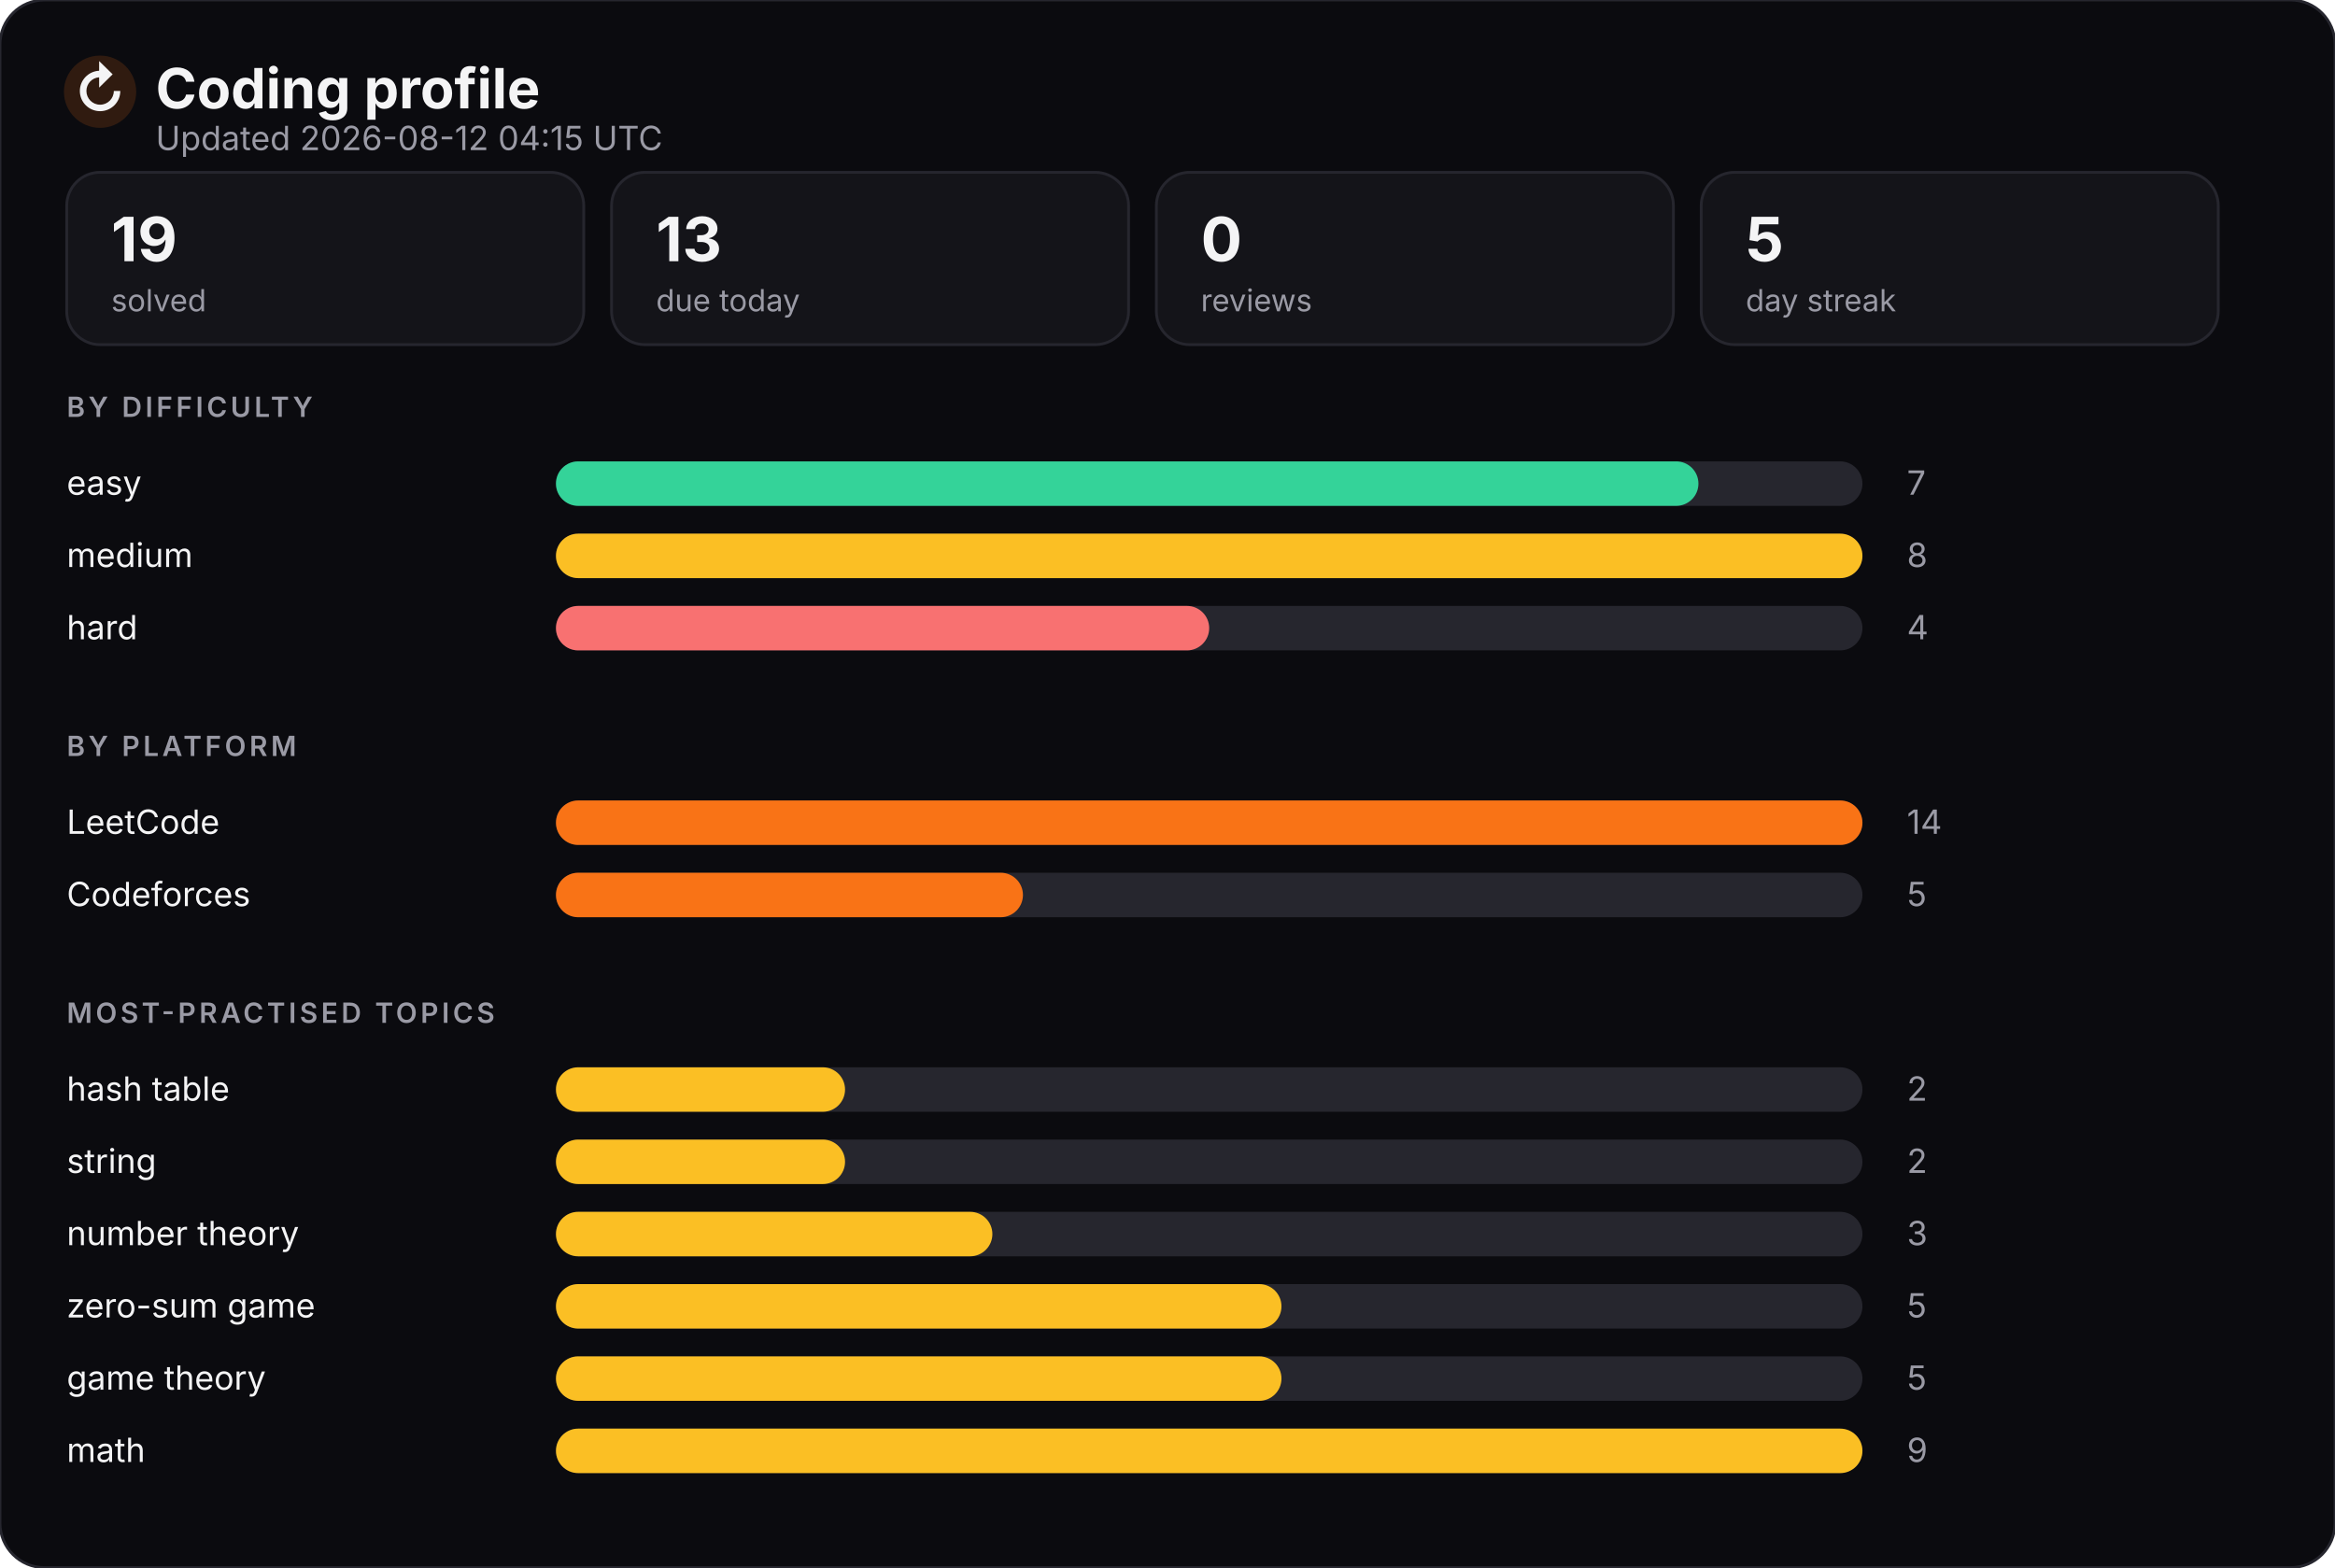
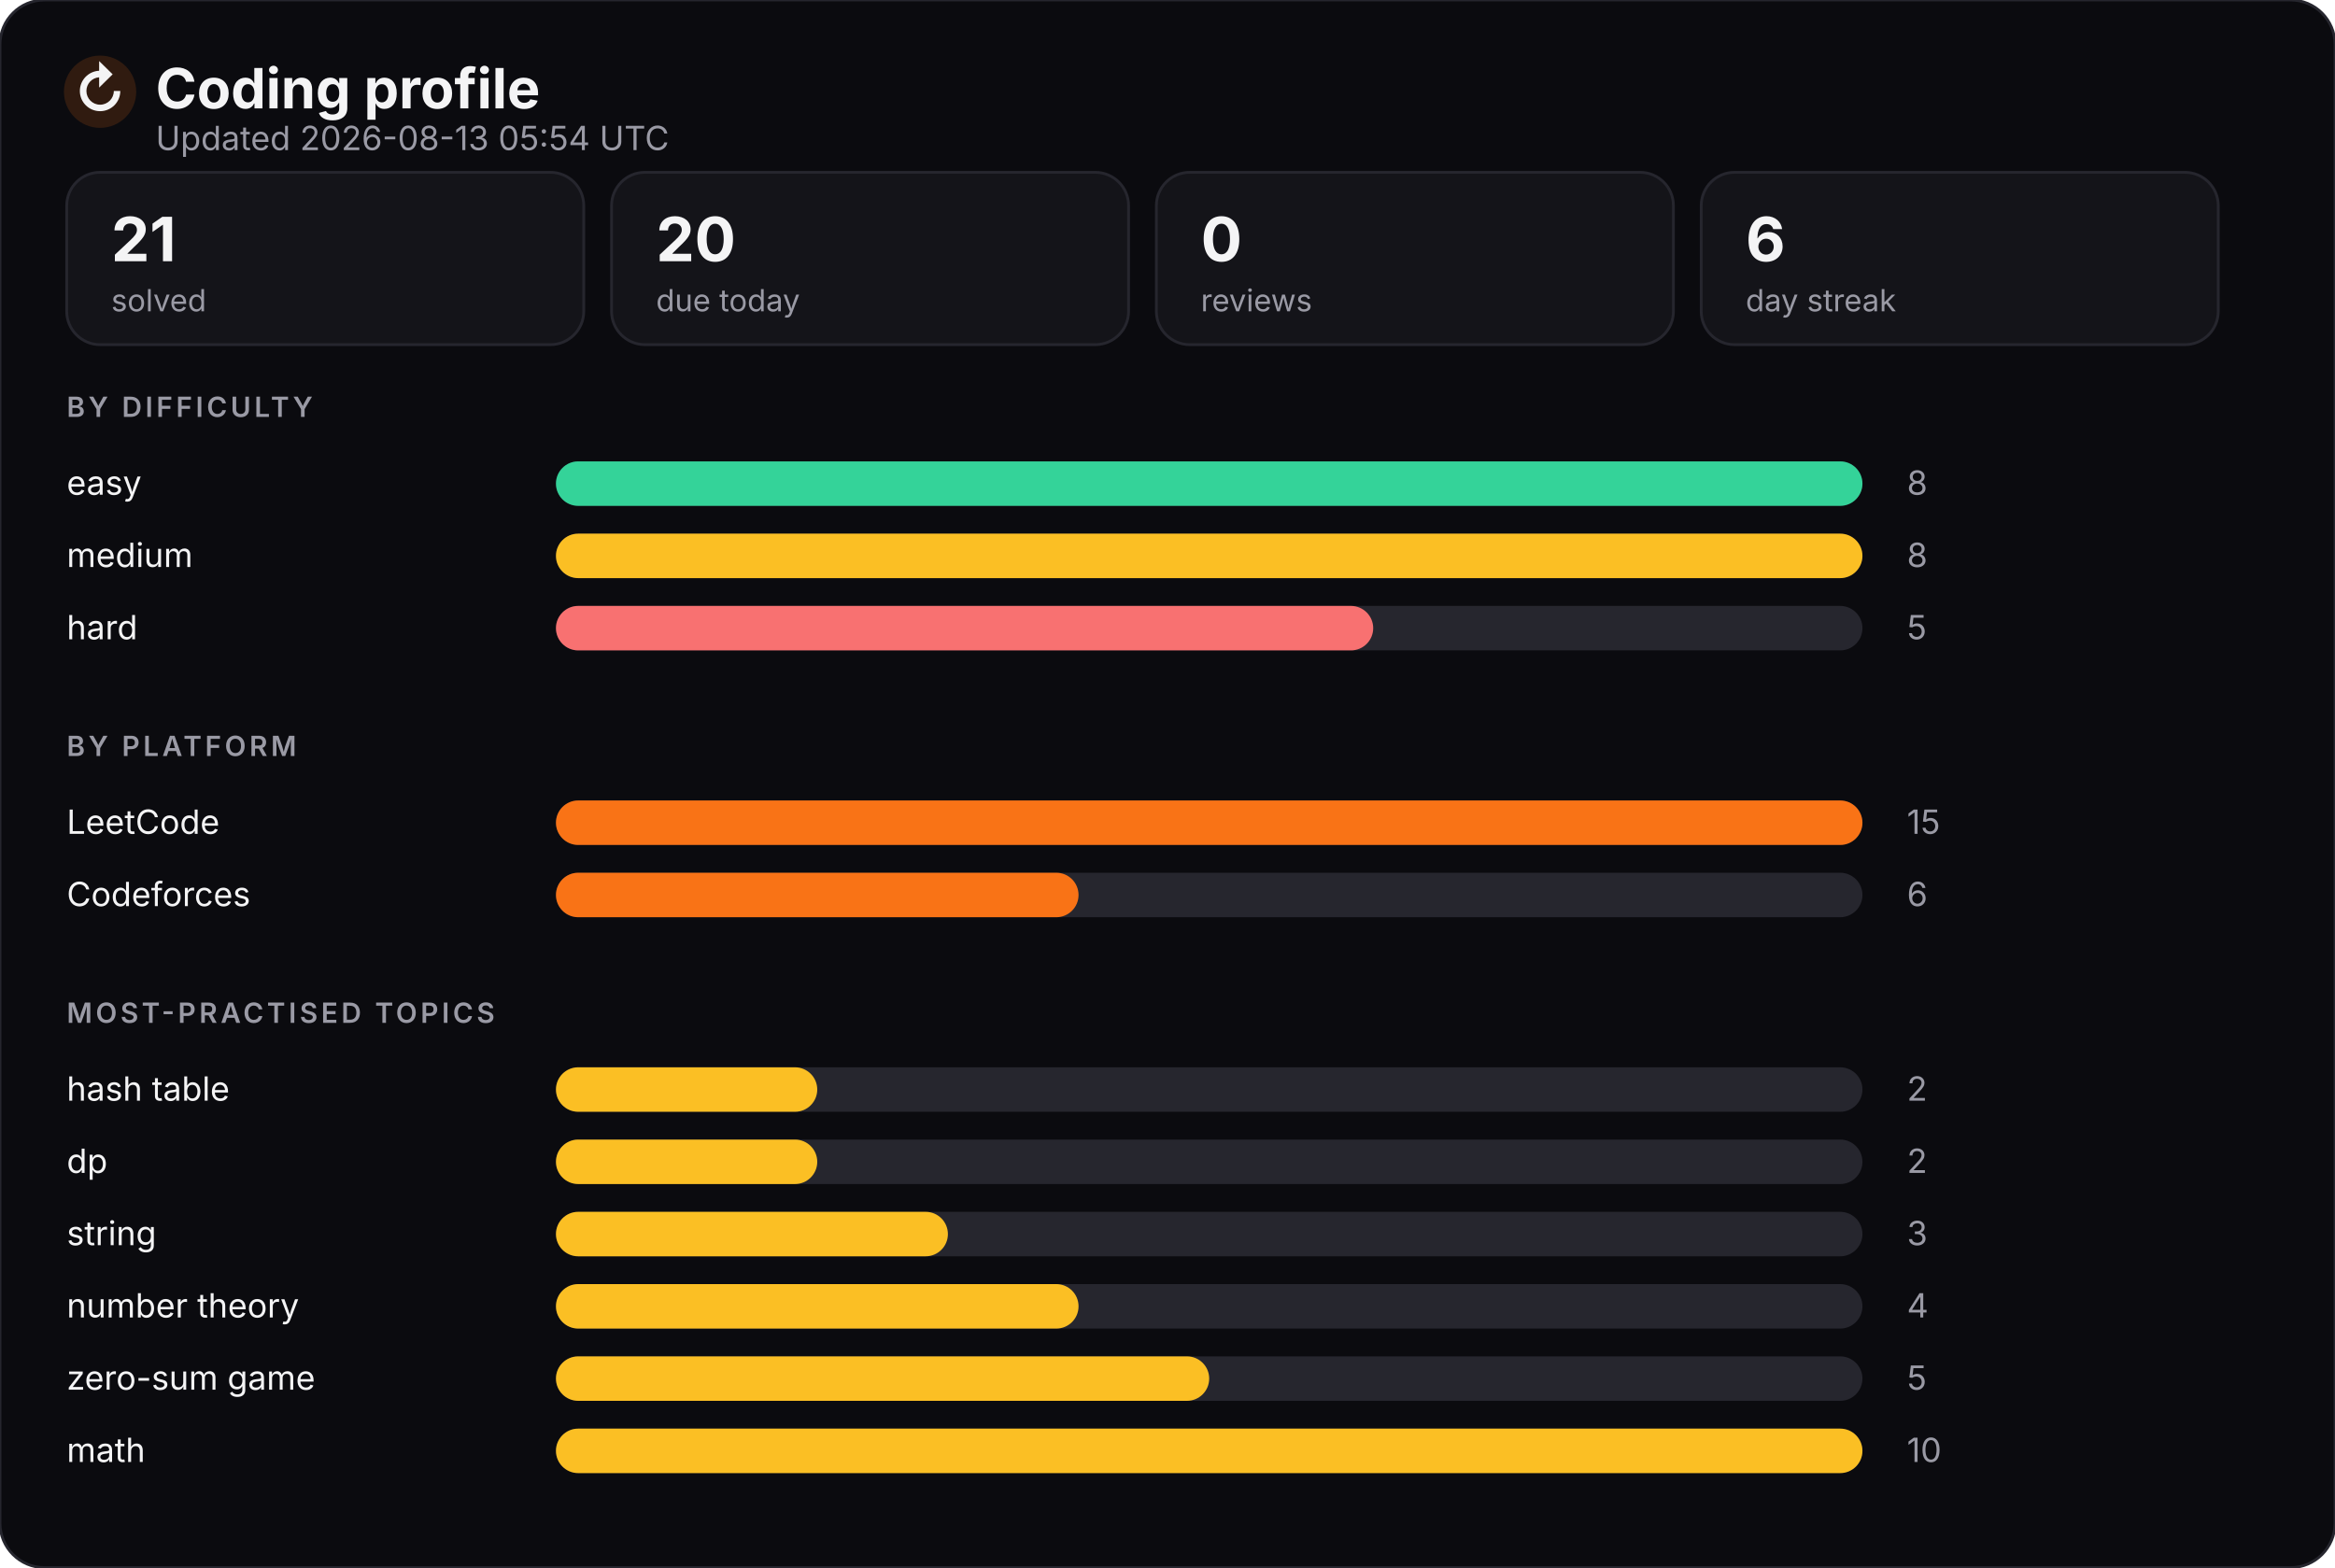
<svg xmlns="http://www.w3.org/2000/svg" width="840" height="564" viewBox="0 0 840 564" role="img" aria-label="Coding profile">
  <style>
    text { font-family: -apple-system, BlinkMacSystemFont, "Segoe UI", Inter, sans-serif; }
    .title { fill: #f4f4f5; font-size: 20px; font-weight: 700; }
    .subtitle { fill: #9a9aa5; font-size: 12px; }
    .section { fill: #9a9aa5; font-size: 10px; letter-spacing: 0.12em; font-weight: 600; }
    .label { fill: #f4f4f5; font-size: 12px; }
    .value { fill: #9a9aa5; font-size: 12px; }
    .tileValue { fill: #f4f4f5; font-size: 22px; font-weight: 700; }
    .tileLabel { fill: #9a9aa5; font-size: 11px; }

    .bar { transform-origin: 200px center; animation: grow 900ms cubic-bezier(.2,.8,.2,1) both; }
    .tile { animation: rise 600ms cubic-bezier(.2,.8,.2,1) both; }
    @keyframes grow { from { transform: scaleX(0); } to { transform: scaleX(1); } }
    @keyframes rise { from { opacity: 0; transform: translateY(6px); } to { opacity: 1; transform: none; } }
    @media (prefers-reduced-motion: reduce) {
      .bar, .tile { animation: none; }
    }
  </style>
  <rect width="840" height="564" rx="16" fill="#0b0b0f" stroke="#26262e" />
  <circle cx="36" cy="33" r="13" fill="#f97316" opacity="0.16" />
  <text x="36" y="40" class="title" fill="#f97316" text-anchor="middle">↻</text>
  <text x="56" y="39" class="title">Coding profile</text>
-   <text x="56" y="54" class="subtitle">Updated 2026-08-12 04:15 UTC</text>
+   <text x="56" y="54" class="subtitle">Updated 2026-08-13 05:54 UTC</text>
  <g class="tile" style="animation-delay:0s">
    <rect x="24" y="62" width="186" height="62" rx="12" fill="#141419" stroke="#26262e" />
-     <text x="40" y="94" class="tileValue">19</text>
+     <text x="40" y="94" class="tileValue">21</text>
    <text x="40" y="112" class="tileLabel">solved</text>
  </g>
  <g class="tile" style="animation-delay:0.06s">
    <rect x="220" y="62" width="186" height="62" rx="12" fill="#141419" stroke="#26262e" />
-     <text x="236" y="94" class="tileValue">13</text>
+     <text x="236" y="94" class="tileValue">20</text>
    <text x="236" y="112" class="tileLabel">due today</text>
  </g>
  <g class="tile" style="animation-delay:0.12s">
    <rect x="416" y="62" width="186" height="62" rx="12" fill="#141419" stroke="#26262e" />
    <text x="432" y="94" class="tileValue">0</text>
    <text x="432" y="112" class="tileLabel">reviews</text>
  </g>
  <g class="tile" style="animation-delay:0.18s">
    <rect x="612" y="62" width="186" height="62" rx="12" fill="#141419" stroke="#26262e" />
-     <text x="628" y="94" class="tileValue">5</text>
+     <text x="628" y="94" class="tileValue">6</text>
    <text x="628" y="112" class="tileLabel">day streak</text>
  </g>
  <text x="24" y="150" class="section">BY DIFFICULTY</text>
  <text x="24" y="178" class="label">easy</text>
  <rect x="200" y="166" width="470" height="16" rx="8" fill="#26262e" />
-   <rect x="200" y="166" width="411" height="16" rx="8" fill="#34d399" class="bar" style="animation-delay:0s" />
-   <text x="686" y="178" class="value">7</text>
+   <rect x="200" y="166" width="470" height="16" rx="8" fill="#34d399" class="bar" style="animation-delay:0s" />
+   <text x="686" y="178" class="value">8</text>
  <text x="24" y="204" class="label">medium</text>
  <rect x="200" y="192" width="470" height="16" rx="8" fill="#26262e" />
  <rect x="200" y="192" width="470" height="16" rx="8" fill="#fbbf24" class="bar" style="animation-delay:0.08s" />
  <text x="686" y="204" class="value">8</text>
  <text x="24" y="230" class="label">hard</text>
  <rect x="200" y="218" width="470" height="16" rx="8" fill="#26262e" />
-   <rect x="200" y="218" width="235" height="16" rx="8" fill="#f87171" class="bar" style="animation-delay:0.16s" />
-   <text x="686" y="230" class="value">4</text>
+   <rect x="200" y="218" width="294" height="16" rx="8" fill="#f87171" class="bar" style="animation-delay:0.16s" />
+   <text x="686" y="230" class="value">5</text>
  <text x="24" y="272" class="section">BY PLATFORM</text>
  <text x="24" y="300" class="label">LeetCode</text>
  <rect x="200" y="288" width="470" height="16" rx="8" fill="#26262e" />
  <rect x="200" y="288" width="470" height="16" rx="8" fill="#f97316" class="bar" style="animation-delay:0.24s" />
-   <text x="686" y="300" class="value">14</text>
+   <text x="686" y="300" class="value">15</text>
  <text x="24" y="326" class="label">Codeforces</text>
  <rect x="200" y="314" width="470" height="16" rx="8" fill="#26262e" />
-   <rect x="200" y="314" width="168" height="16" rx="8" fill="#f97316" class="bar" style="animation-delay:0.32s" />
-   <text x="686" y="326" class="value">5</text>
+   <rect x="200" y="314" width="188" height="16" rx="8" fill="#f97316" class="bar" style="animation-delay:0.32s" />
+   <text x="686" y="326" class="value">6</text>
  <text x="24" y="368" class="section">MOST-PRACTISED TOPICS</text>
  <text x="24" y="396" class="label">hash table</text>
  <rect x="200" y="384" width="470" height="16" rx="8" fill="#26262e" />
-   <rect x="200" y="384" width="104" height="16" rx="8" fill="#fbbf24" class="bar" style="animation-delay:0.4s" />
+   <rect x="200" y="384" width="94" height="16" rx="8" fill="#fbbf24" class="bar" style="animation-delay:0.4s" />
  <text x="686" y="396" class="value">2</text>
-   <text x="24" y="422" class="label">string</text>
+   <text x="24" y="422" class="label">dp</text>
  <rect x="200" y="410" width="470" height="16" rx="8" fill="#26262e" />
-   <rect x="200" y="410" width="104" height="16" rx="8" fill="#fbbf24" class="bar" style="animation-delay:0.48s" />
+   <rect x="200" y="410" width="94" height="16" rx="8" fill="#fbbf24" class="bar" style="animation-delay:0.48s" />
  <text x="686" y="422" class="value">2</text>
-   <text x="24" y="448" class="label">number theory</text>
+   <text x="24" y="448" class="label">string</text>
  <rect x="200" y="436" width="470" height="16" rx="8" fill="#26262e" />
-   <rect x="200" y="436" width="157" height="16" rx="8" fill="#fbbf24" class="bar" style="animation-delay:0.56s" />
+   <rect x="200" y="436" width="141" height="16" rx="8" fill="#fbbf24" class="bar" style="animation-delay:0.56s" />
  <text x="686" y="448" class="value">3</text>
-   <text x="24" y="474" class="label">zero-sum game</text>
+   <text x="24" y="474" class="label">number theory</text>
  <rect x="200" y="462" width="470" height="16" rx="8" fill="#26262e" />
-   <rect x="200" y="462" width="261" height="16" rx="8" fill="#fbbf24" class="bar" style="animation-delay:0.64s" />
-   <text x="686" y="474" class="value">5</text>
-   <text x="24" y="500" class="label">game theory</text>
+   <rect x="200" y="462" width="188" height="16" rx="8" fill="#fbbf24" class="bar" style="animation-delay:0.64s" />
+   <text x="686" y="474" class="value">4</text>
+   <text x="24" y="500" class="label">zero-sum game</text>
  <rect x="200" y="488" width="470" height="16" rx="8" fill="#26262e" />
-   <rect x="200" y="488" width="261" height="16" rx="8" fill="#fbbf24" class="bar" style="animation-delay:0.72s" />
+   <rect x="200" y="488" width="235" height="16" rx="8" fill="#fbbf24" class="bar" style="animation-delay:0.72s" />
  <text x="686" y="500" class="value">5</text>
  <text x="24" y="526" class="label">math</text>
  <rect x="200" y="514" width="470" height="16" rx="8" fill="#26262e" />
  <rect x="200" y="514" width="470" height="16" rx="8" fill="#fbbf24" class="bar" style="animation-delay:0.8s" />
-   <text x="686" y="526" class="value">9</text>
+   <text x="686" y="526" class="value">10</text>
</svg>
